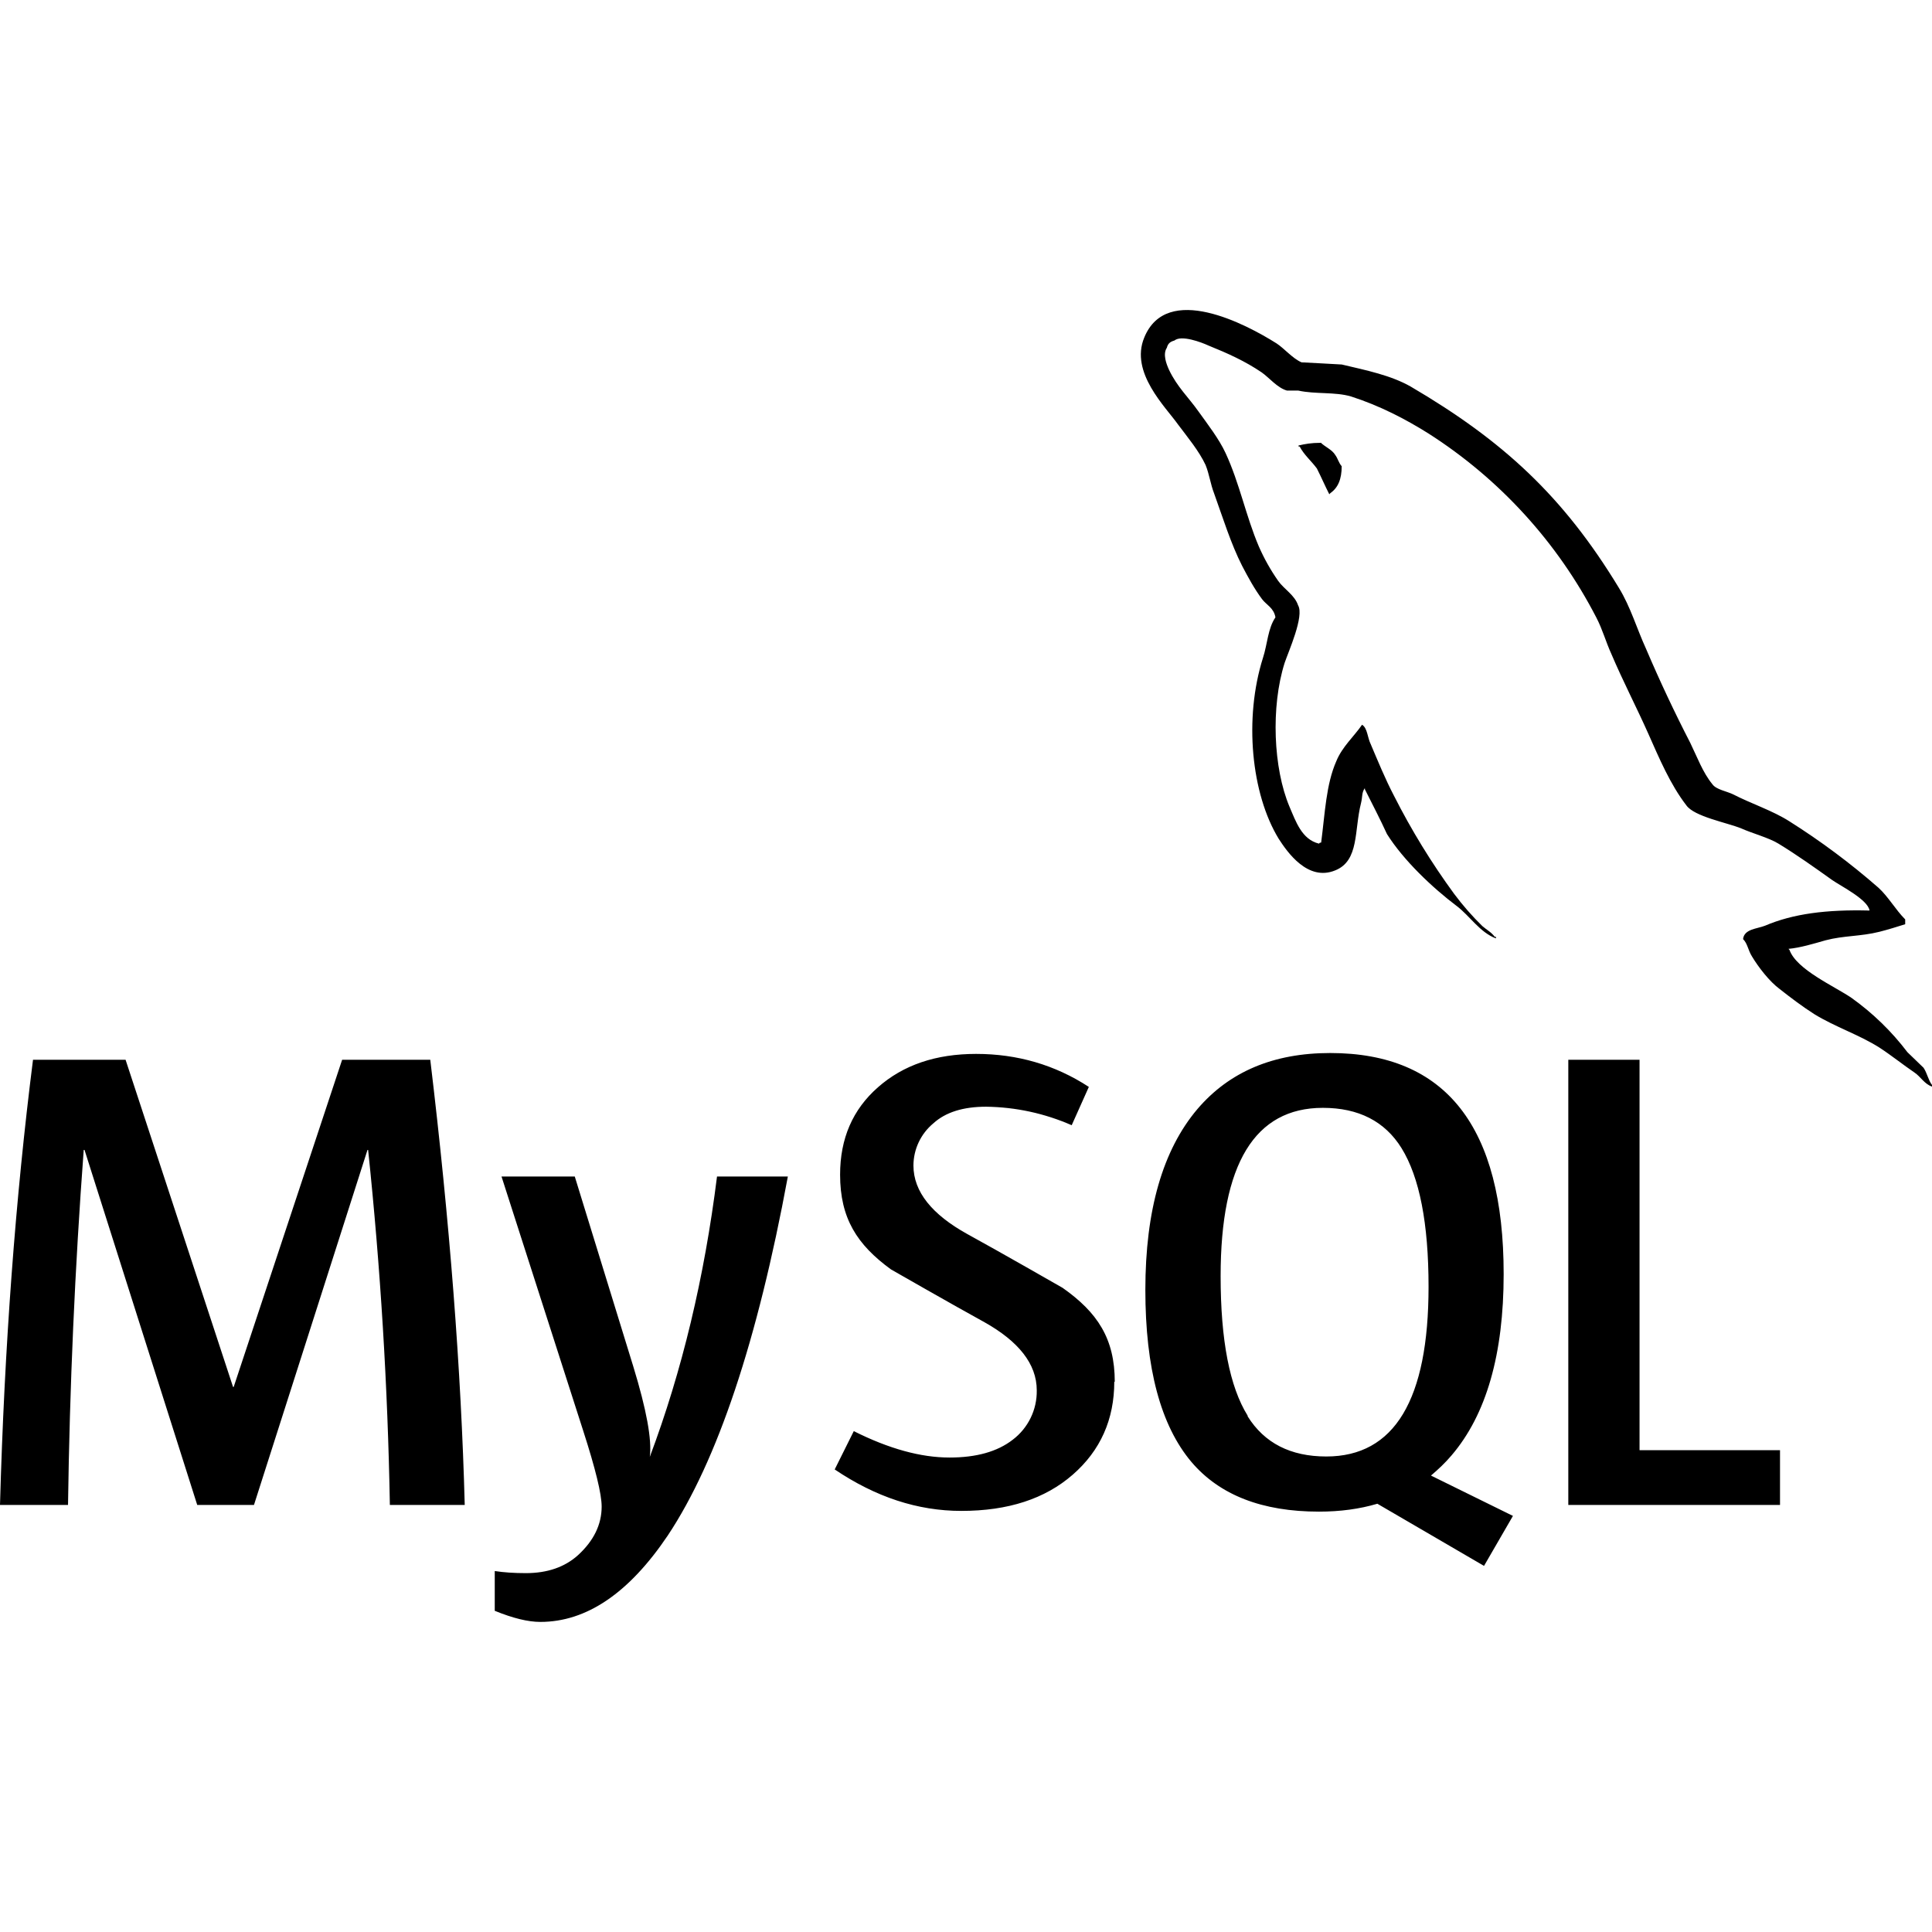
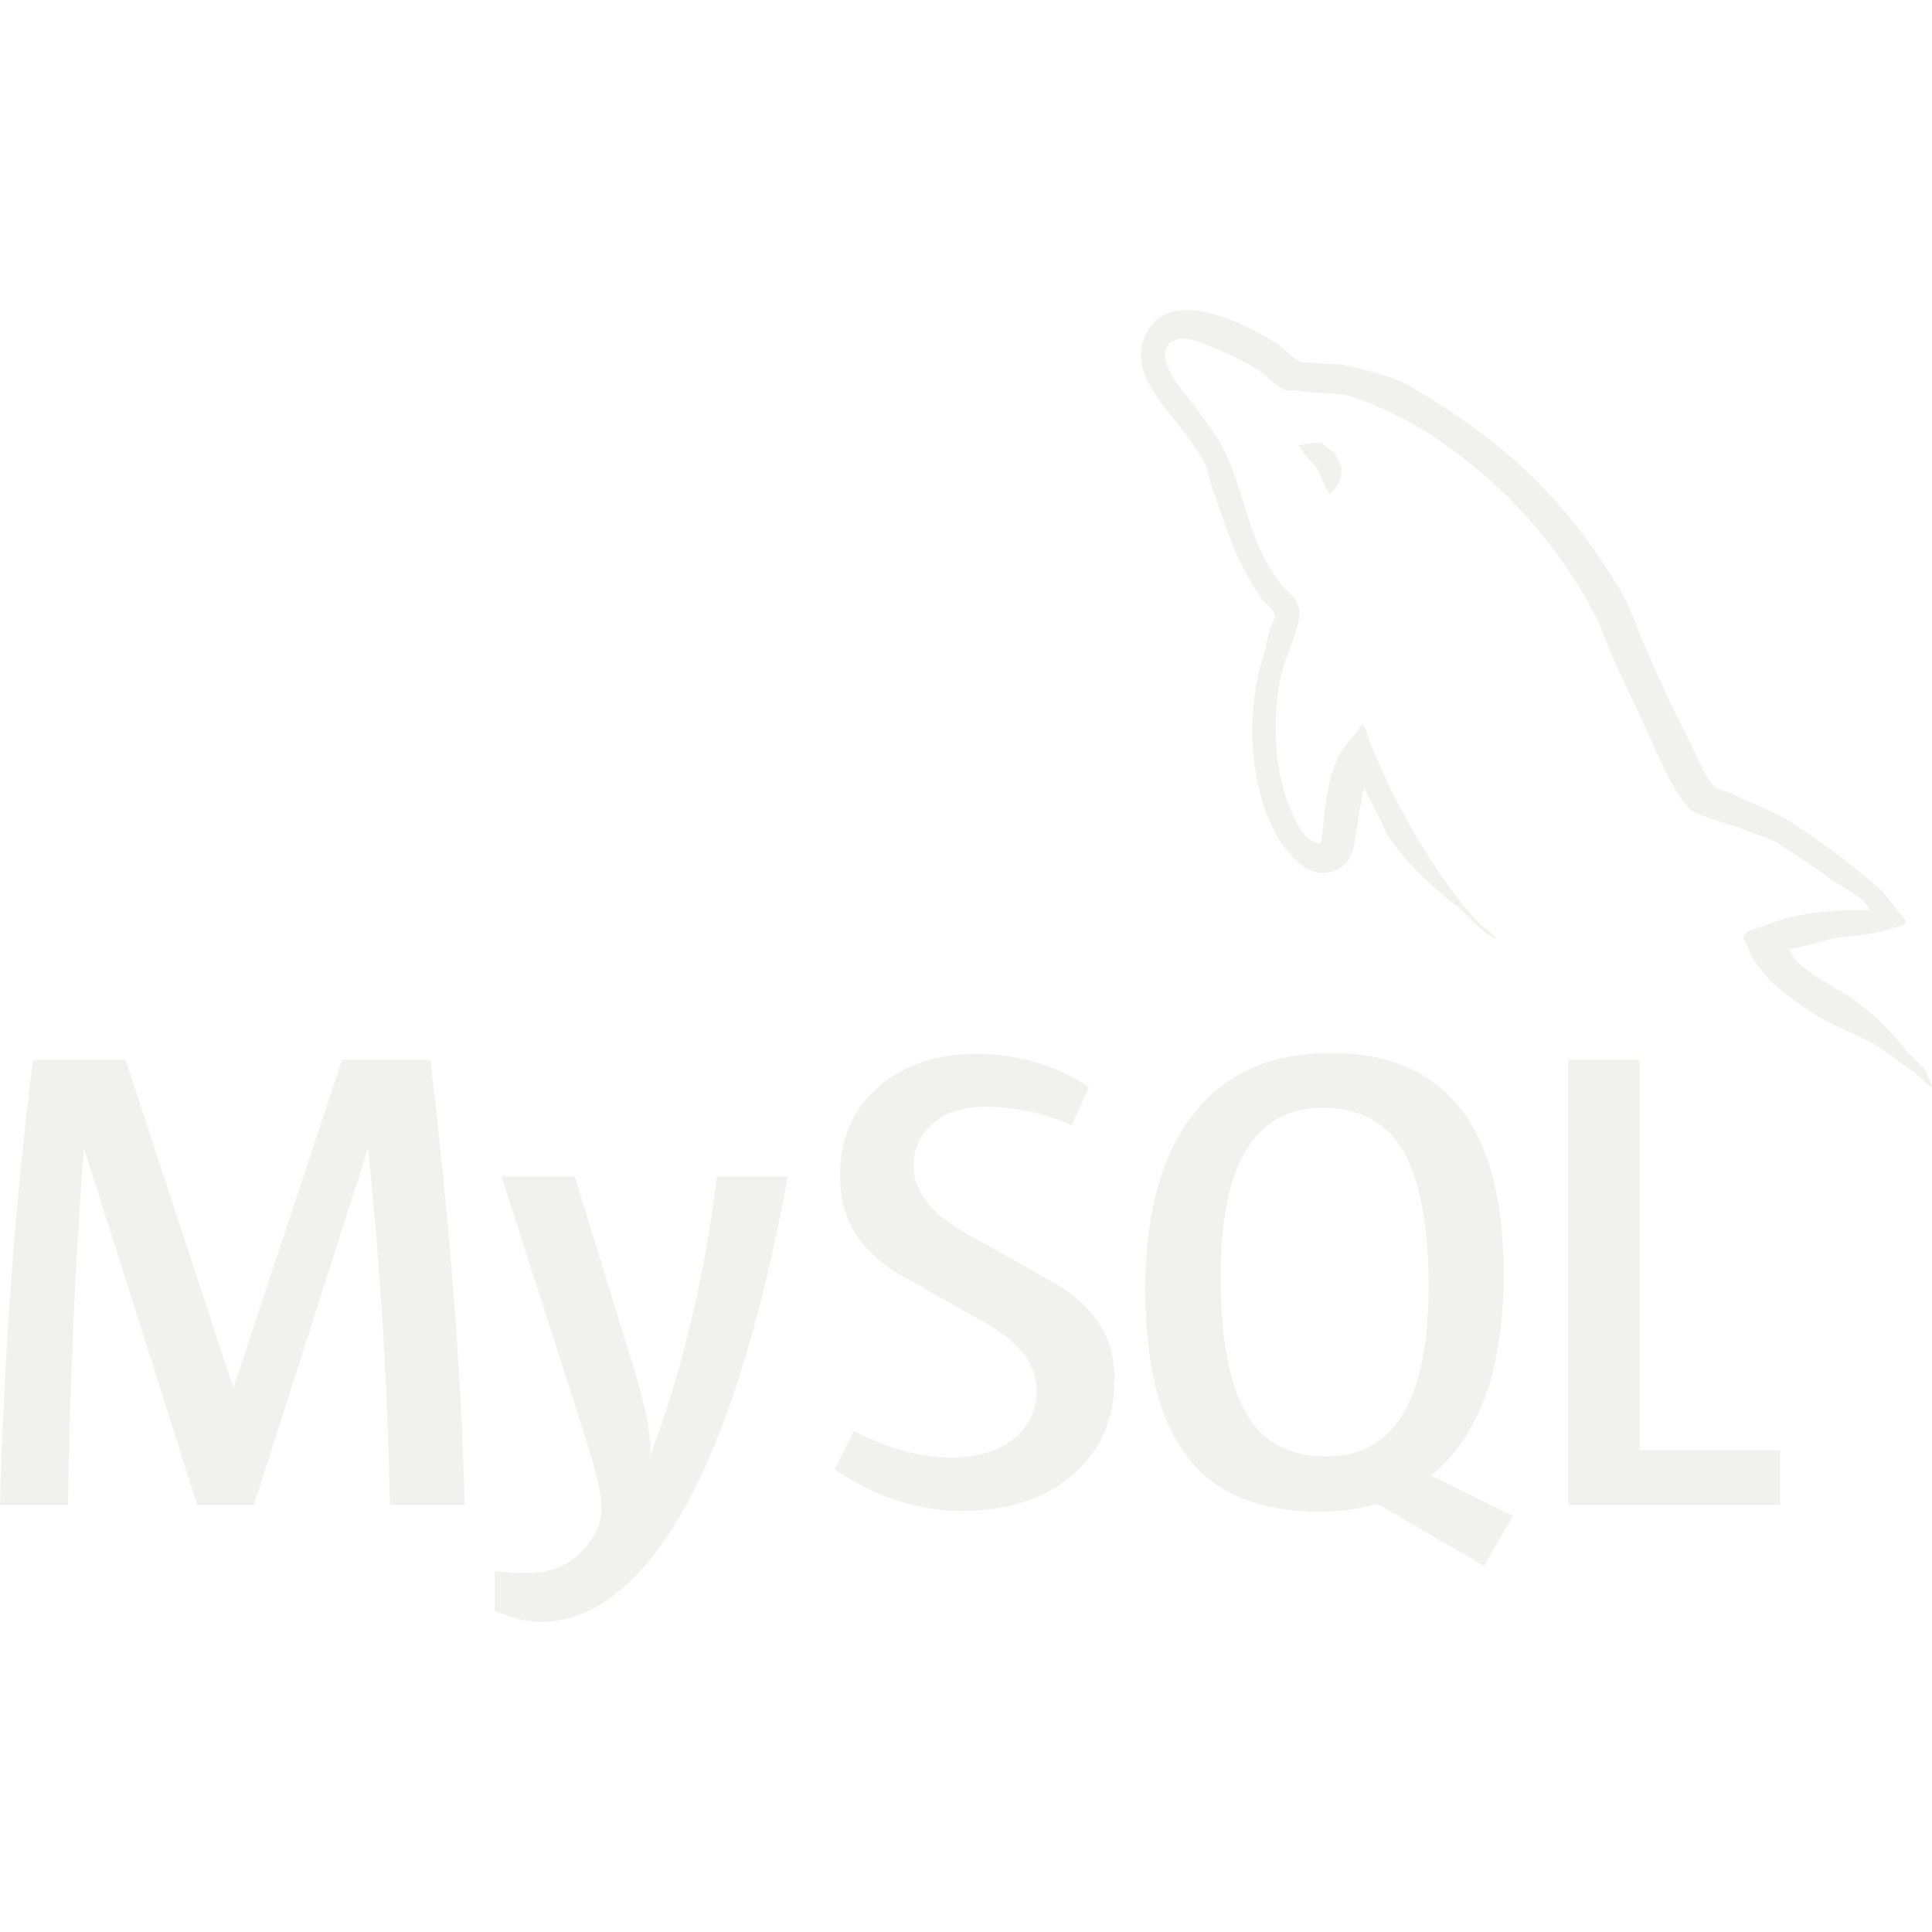
- <svg xmlns="http://www.w3.org/2000/svg" role="img" viewBox="0 0 24 24">
+ <svg xmlns="http://www.w3.org/2000/svg" fill="#f1f1ed" role="img" viewBox="0 0 24 24">
  <path d="M16.405 5.501c-.115 0-.193.014-.274.033v.013h.014c.054.104.146.18.214.273.054.107.1.214.154.32l.014-.015c.094-.066.14-.172.14-.333-.04-.047-.046-.094-.08-.14-.04-.067-.126-.1-.18-.153zM5.77 18.695h-.927a50.854 50.854 0 00-.27-4.41h-.008l-1.41 4.41H2.45l-1.4-4.41h-.01a72.892 72.892 0 00-.195 4.41H0c.055-1.966.192-3.81.41-5.53h1.15l1.335 4.064h.008l1.347-4.064h1.095c.242 2.015.384 3.86.428 5.53zm4.017-4.08c-.378 2.045-.876 3.533-1.492 4.46-.482.716-1.01 1.073-1.583 1.073-.153 0-.34-.046-.566-.138v-.494c.11.017.24.026.386.026.268 0 .483-.075.647-.222.197-.18.295-.382.295-.605 0-.155-.077-.47-.23-.944L6.23 14.615h.91l.727 2.36c.164.536.233.91.205 1.123.4-1.064.678-2.227.835-3.483zm12.325 4.08h-2.63v-5.53h.885v4.85h1.745zm-3.32.135l-1.016-.5c.09-.076.177-.158.255-.25.433-.506.648-1.258.648-2.253 0-1.83-.718-2.746-2.155-2.746-.704 0-1.254.232-1.65.697-.43.508-.646 1.256-.646 2.245 0 .972.19 1.686.574 2.14.35.41.877.615 1.583.615.264 0 .506-.033.725-.098l1.325.772.36-.622zM15.5 17.588c-.225-.36-.337-.94-.337-1.736 0-1.393.424-2.09 1.27-2.09.443 0 .77.167.977.5.224.362.336.936.336 1.723 0 1.404-.424 2.108-1.27 2.108-.445 0-.77-.167-.978-.5zm-1.658-.425c0 .47-.172.856-.516 1.156-.344.3-.803.45-1.384.45-.543 0-1.064-.172-1.573-.515l.237-.476c.438.22.833.328 1.19.328.332 0 .593-.073.783-.22a.754.754 0 00.3-.615c0-.33-.23-.61-.648-.845-.388-.213-1.163-.657-1.163-.657-.422-.307-.632-.636-.632-1.177 0-.45.157-.81.47-1.085.315-.278.72-.415 1.22-.415.512 0 .98.136 1.4.41l-.213.476a2.726 2.726 0 00-1.064-.23c-.283 0-.502.068-.654.206a.685.685 0 00-.248.524c0 .328.234.61.666.85.393.215 1.187.67 1.187.67.433.305.648.63.648 1.168zm9.382-5.852c-.535-.014-.95.04-1.297.188-.1.04-.26.04-.274.167.055.053.063.14.11.214.08.134.218.313.346.407.14.11.28.216.427.31.26.16.555.255.81.416.145.094.293.213.44.313.073.05.12.14.214.172v-.02c-.046-.06-.06-.147-.105-.214-.067-.067-.134-.127-.2-.193a3.223 3.223 0 00-.695-.675c-.214-.146-.682-.35-.77-.595l-.013-.014c.146-.013.32-.066.46-.106.227-.06.435-.047.67-.106.106-.027.213-.06.32-.094v-.06c-.12-.12-.21-.283-.334-.395a8.867 8.867 0 00-1.104-.823c-.21-.134-.476-.22-.697-.334-.08-.04-.214-.06-.26-.127-.12-.146-.19-.34-.275-.514a17.69 17.69 0 01-.547-1.163c-.12-.262-.193-.523-.34-.763-.69-1.137-1.437-1.826-2.586-2.5-.247-.14-.543-.2-.856-.274-.167-.008-.334-.02-.5-.027-.11-.047-.216-.174-.31-.235-.38-.24-1.364-.76-1.644-.072-.18.434.267.862.422 1.082.115.153.26.328.34.5.047.116.06.235.107.356.106.294.207.622.347.897.073.14.153.287.247.413.054.073.146.107.167.227-.094.136-.1.334-.154.5-.24.757-.146 1.693.194 2.25.107.166.362.534.703.393.3-.12.234-.5.32-.835.02-.08.007-.133.048-.187v.015c.094.188.188.367.274.555.206.328.566.668.867.895.16.12.287.328.487.402v-.02h-.015c-.043-.058-.1-.086-.154-.133a3.445 3.445 0 01-.35-.4 8.76 8.76 0 01-.747-1.218c-.11-.21-.202-.436-.29-.643-.04-.08-.04-.2-.107-.24-.1.146-.247.273-.32.453-.127.288-.14.642-.188 1.01-.027.007-.014 0-.027.014-.214-.052-.287-.274-.367-.46-.2-.475-.233-1.238-.06-1.785.047-.14.247-.582.167-.716-.042-.127-.174-.2-.247-.303a2.478 2.478 0 01-.24-.427c-.16-.374-.24-.788-.414-1.162-.08-.173-.22-.354-.334-.513-.127-.18-.267-.307-.368-.52-.033-.073-.08-.194-.027-.274.014-.054.042-.075.094-.09.088-.072.335.022.422.062.247.1.455.194.662.334.094.066.195.193.315.226h.14c.214.047.455.014.655.073.355.114.675.28.962.46a5.953 5.953 0 012.085 2.286c.08.154.115.295.188.455.14.33.313.663.455.982.14.315.275.636.476.897.1.14.502.213.682.286.133.06.34.115.46.188.23.14.454.3.67.454.11.076.443.243.463.378z" />
</svg>
